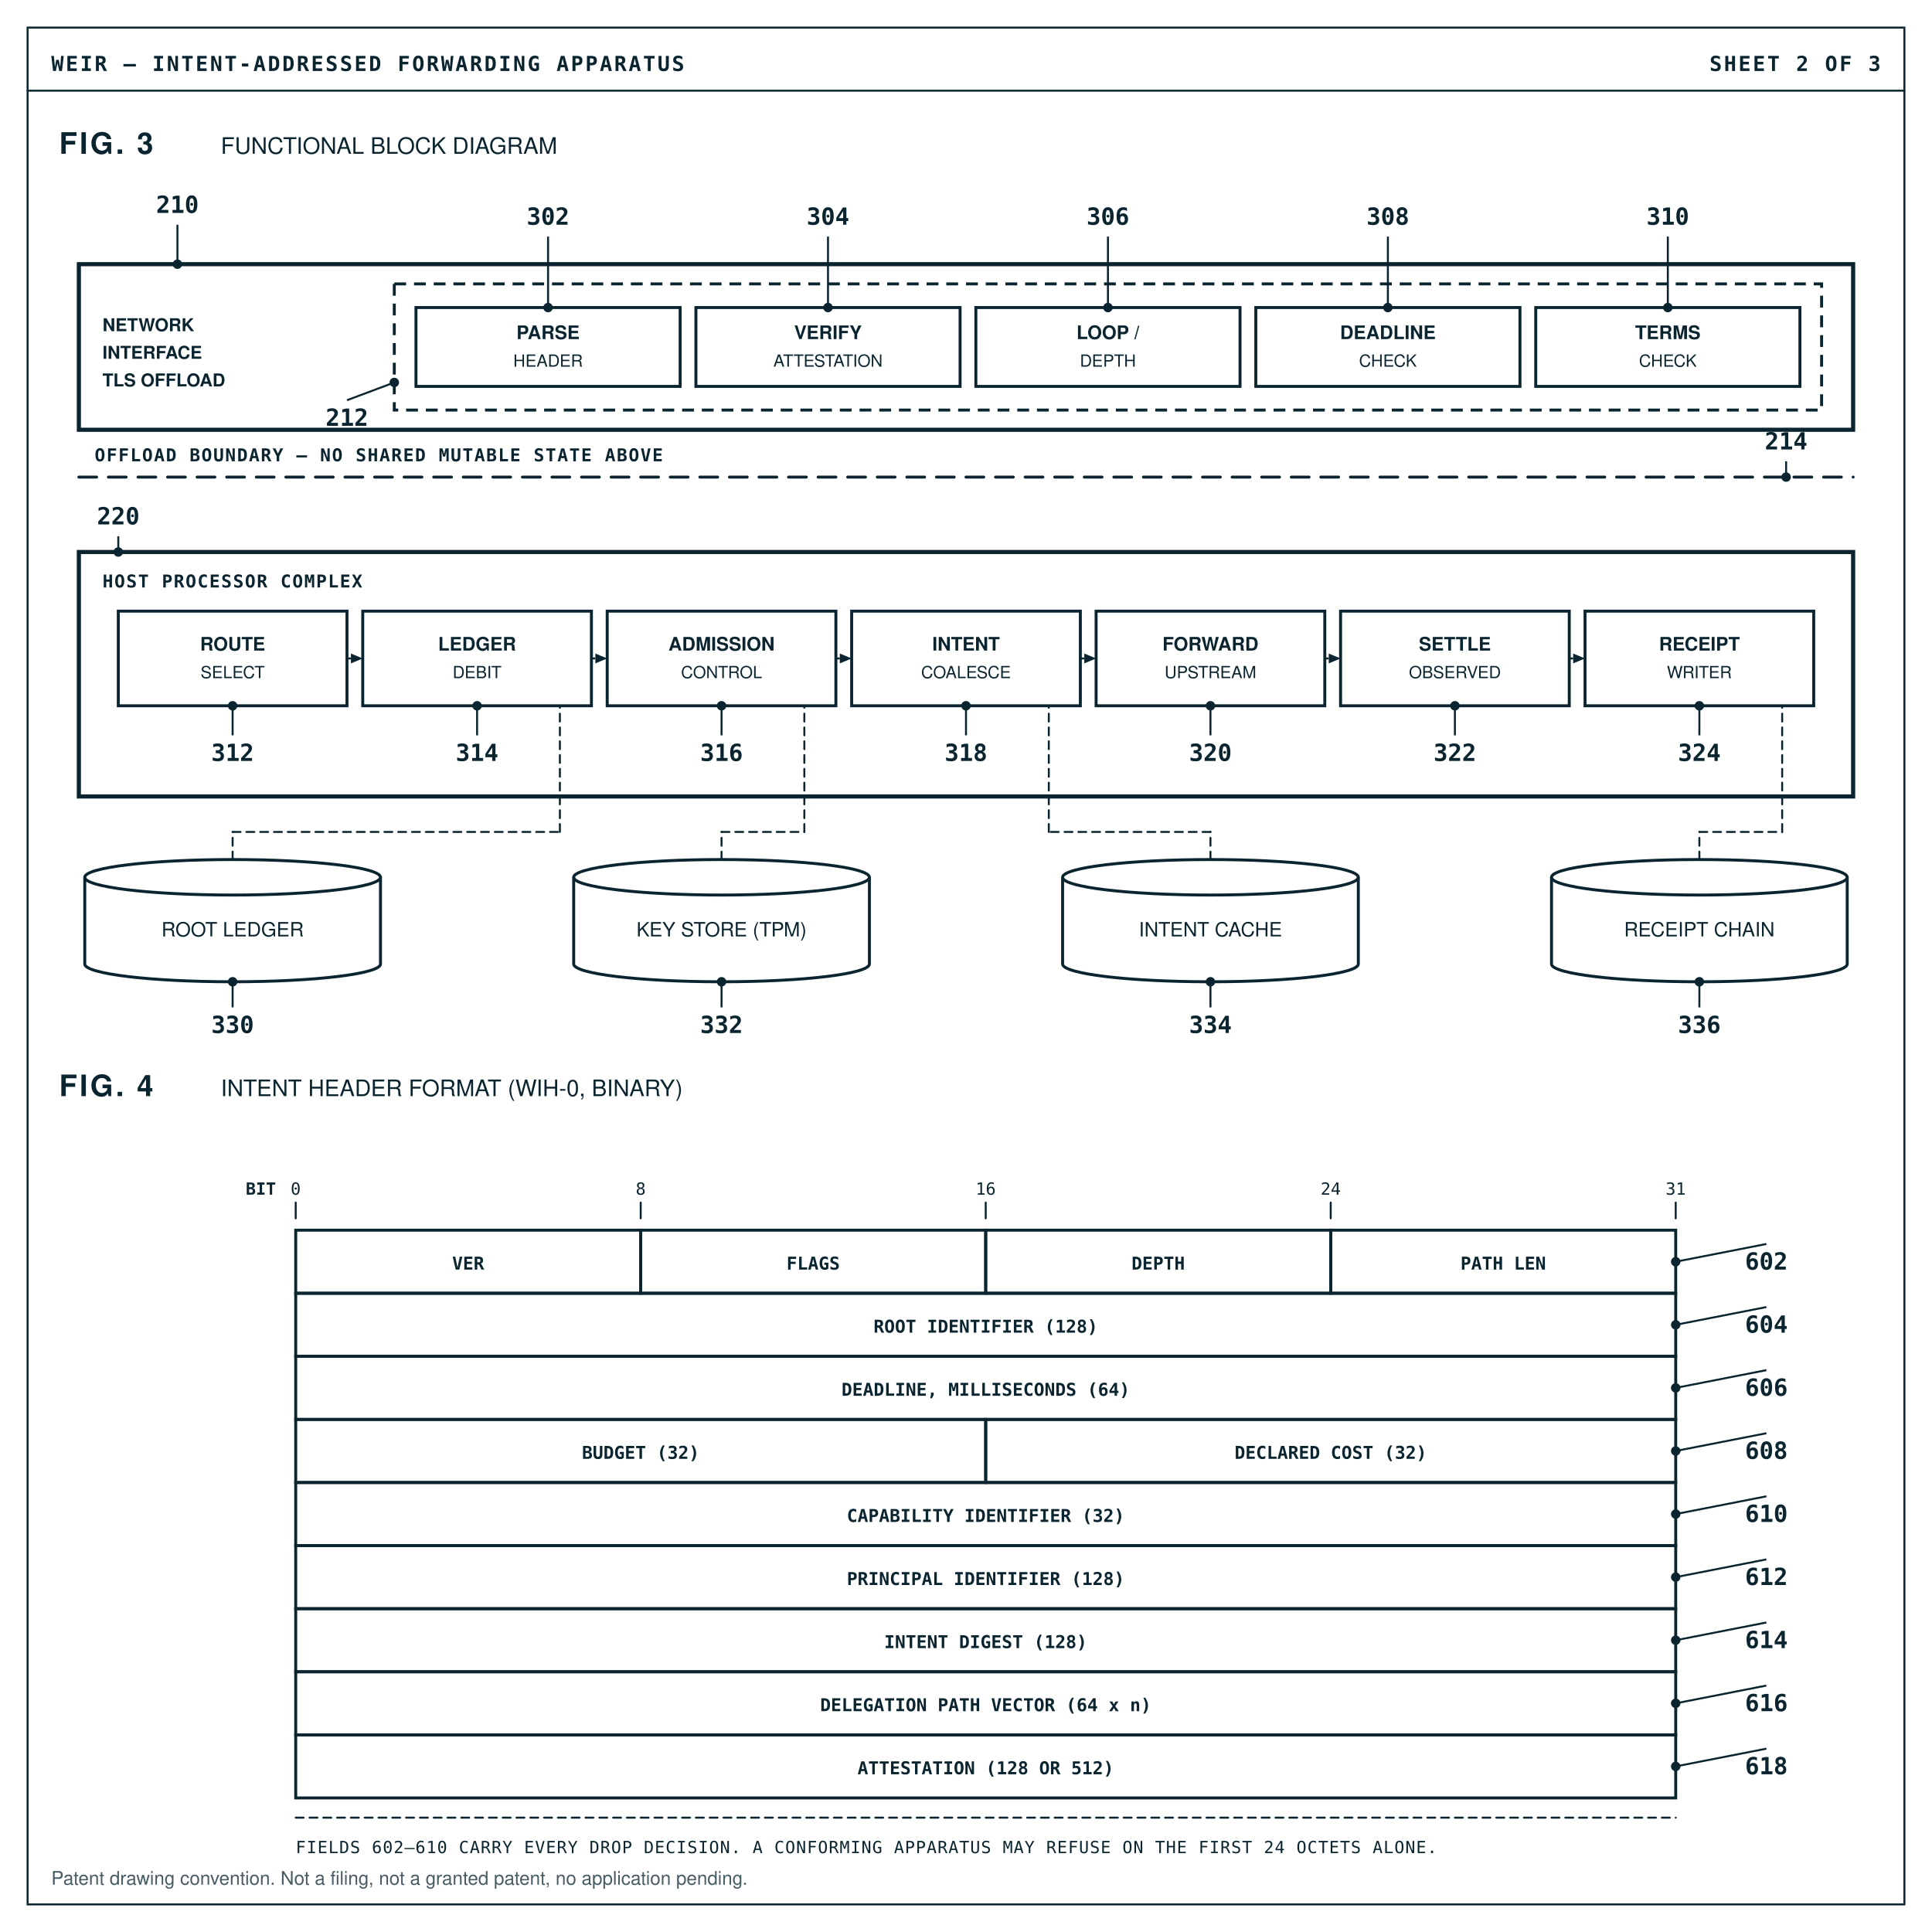
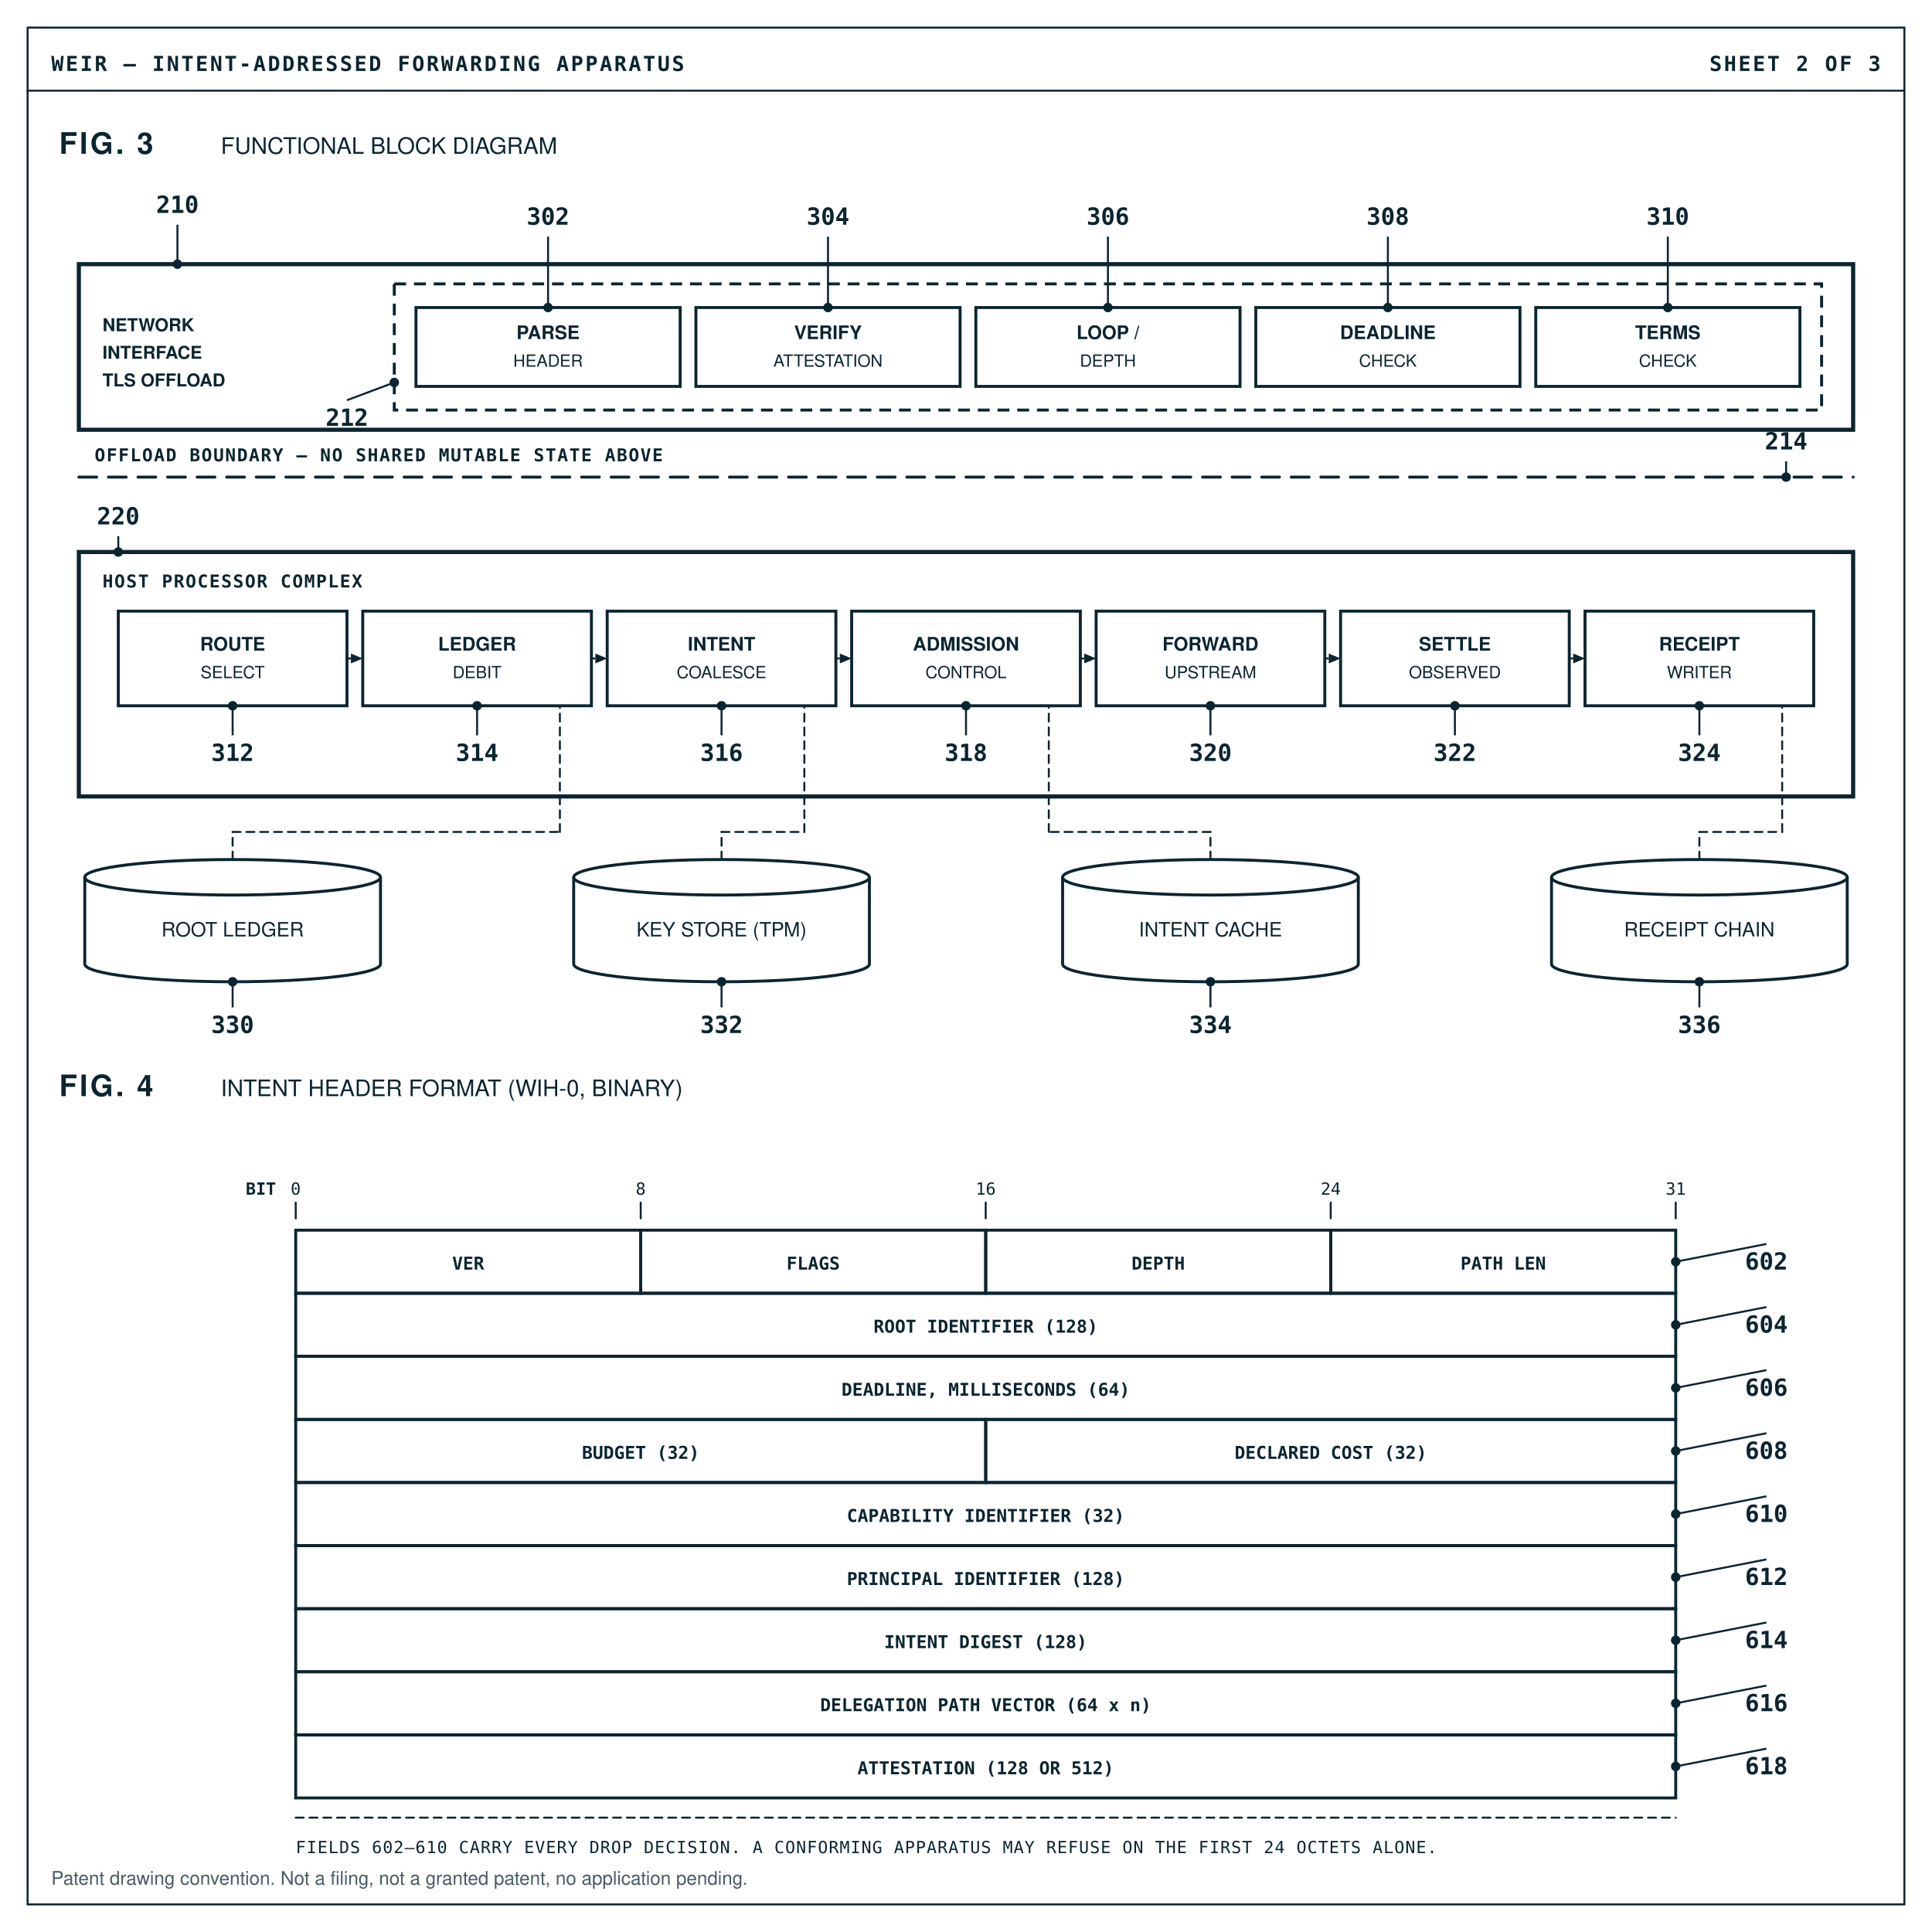
<svg xmlns="http://www.w3.org/2000/svg" viewBox="0 0 980 980" width="980" height="980" role="img">
  <rect x="14" y="14" width="952" height="952" rx="0" fill="none" stroke="#0B2530" stroke-width="1.0" />
  <text x="954" y="36" font-family="ui-monospace, 'SF Mono', SFMono-Regular, Menlo, Consolas, monospace" font-size="10.5" font-weight="700" fill="#0B2530" text-anchor="end" letter-spacing="1">SHEET 2 OF 3</text>
  <text x="26" y="36" font-family="ui-monospace, 'SF Mono', SFMono-Regular, Menlo, Consolas, monospace" font-size="10.5" font-weight="700" fill="#0B2530" text-anchor="start" letter-spacing="1">WEIR  —  INTENT-ADDRESSED FORWARDING APPARATUS</text>
  <line x1="14" y1="46" x2="966" y2="46" stroke="#0B2530" stroke-width="1.0" stroke-linecap="round" />
  <text x="30" y="78" font-family="ui-sans-serif, system-ui, -apple-system, 'Segoe UI', Helvetica, Arial, sans-serif" font-size="15" font-weight="700" fill="#0B2530" text-anchor="start" letter-spacing="1.2">FIG. 3</text>
  <text x="112" y="78" font-family="ui-sans-serif, system-ui, -apple-system, 'Segoe UI', Helvetica, Arial, sans-serif" font-size="11.5" font-weight="500" fill="#0B2530" text-anchor="start">FUNCTIONAL BLOCK DIAGRAM</text>
  <rect x="40" y="134" width="900" height="84" rx="0" fill="none" stroke="#0B2530" stroke-width="2.1" />
  <text x="52" y="168" font-family="ui-sans-serif, system-ui, -apple-system, 'Segoe UI', Helvetica, Arial, sans-serif" font-size="9" font-weight="700" fill="#0B2530" text-anchor="start">NETWORK</text>
  <text x="52" y="182" font-family="ui-sans-serif, system-ui, -apple-system, 'Segoe UI', Helvetica, Arial, sans-serif" font-size="9" font-weight="700" fill="#0B2530" text-anchor="start">INTERFACE</text>
  <text x="52" y="196" font-family="ui-sans-serif, system-ui, -apple-system, 'Segoe UI', Helvetica, Arial, sans-serif" font-size="9" font-weight="700" fill="#0B2530" text-anchor="start">TLS OFFLOAD</text>
  <path d="M 90 114 L 90 134" fill="none" stroke="#0B2530" stroke-width="1.0" />
  <circle cx="90" cy="134" r="2.4" fill="#0B2530" />
  <text x="90" y="108" font-family="ui-monospace, 'SF Mono', SFMono-Regular, Menlo, Consolas, monospace" font-size="12" font-weight="700" fill="#0B2530" text-anchor="middle">210</text>
  <rect x="200" y="144" width="724" height="64" rx="0" fill="none" stroke="#0B2530" stroke-width="1.5" stroke-dasharray="6 4" />
  <path d="M 176 203 L 200 194" fill="none" stroke="#0B2530" stroke-width="1.0" />
  <circle cx="200" cy="194" r="2.4" fill="#0B2530" />
  <text x="176" y="216" font-family="ui-monospace, 'SF Mono', SFMono-Regular, Menlo, Consolas, monospace" font-size="12" font-weight="700" fill="#0B2530" text-anchor="middle">212</text>
  <rect x="211" y="156" width="134" height="40" rx="0" fill="none" stroke="#0B2530" stroke-width="1.5" />
  <text x="278" y="172" font-family="ui-sans-serif, system-ui, -apple-system, 'Segoe UI', Helvetica, Arial, sans-serif" font-size="9.5" font-weight="600" fill="#0B2530" text-anchor="middle">PARSE</text>
  <text x="278" y="186" font-family="ui-sans-serif, system-ui, -apple-system, 'Segoe UI', Helvetica, Arial, sans-serif" font-size="8.5" font-weight="500" fill="#0B2530" text-anchor="middle">HEADER</text>
  <path d="M 278 120 L 278 156" fill="none" stroke="#0B2530" stroke-width="1.0" />
  <circle cx="278" cy="156" r="2.4" fill="#0B2530" />
  <text x="278" y="114" font-family="ui-monospace, 'SF Mono', SFMono-Regular, Menlo, Consolas, monospace" font-size="12" font-weight="700" fill="#0B2530" text-anchor="middle">302</text>
  <rect x="353" y="156" width="134" height="40" rx="0" fill="none" stroke="#0B2530" stroke-width="1.5" />
  <text x="420" y="172" font-family="ui-sans-serif, system-ui, -apple-system, 'Segoe UI', Helvetica, Arial, sans-serif" font-size="9.5" font-weight="600" fill="#0B2530" text-anchor="middle">VERIFY</text>
  <text x="420" y="186" font-family="ui-sans-serif, system-ui, -apple-system, 'Segoe UI', Helvetica, Arial, sans-serif" font-size="8.5" font-weight="500" fill="#0B2530" text-anchor="middle">ATTESTATION</text>
  <path d="M 420 120 L 420 156" fill="none" stroke="#0B2530" stroke-width="1.0" />
  <circle cx="420" cy="156" r="2.4" fill="#0B2530" />
  <text x="420" y="114" font-family="ui-monospace, 'SF Mono', SFMono-Regular, Menlo, Consolas, monospace" font-size="12" font-weight="700" fill="#0B2530" text-anchor="middle">304</text>
  <rect x="495" y="156" width="134" height="40" rx="0" fill="none" stroke="#0B2530" stroke-width="1.5" />
  <text x="562" y="172" font-family="ui-sans-serif, system-ui, -apple-system, 'Segoe UI', Helvetica, Arial, sans-serif" font-size="9.5" font-weight="600" fill="#0B2530" text-anchor="middle">LOOP /</text>
  <text x="562" y="186" font-family="ui-sans-serif, system-ui, -apple-system, 'Segoe UI', Helvetica, Arial, sans-serif" font-size="8.5" font-weight="500" fill="#0B2530" text-anchor="middle">DEPTH</text>
  <path d="M 562 120 L 562 156" fill="none" stroke="#0B2530" stroke-width="1.0" />
  <circle cx="562" cy="156" r="2.4" fill="#0B2530" />
  <text x="562" y="114" font-family="ui-monospace, 'SF Mono', SFMono-Regular, Menlo, Consolas, monospace" font-size="12" font-weight="700" fill="#0B2530" text-anchor="middle">306</text>
  <rect x="637" y="156" width="134" height="40" rx="0" fill="none" stroke="#0B2530" stroke-width="1.5" />
  <text x="704" y="172" font-family="ui-sans-serif, system-ui, -apple-system, 'Segoe UI', Helvetica, Arial, sans-serif" font-size="9.5" font-weight="600" fill="#0B2530" text-anchor="middle">DEADLINE</text>
  <text x="704" y="186" font-family="ui-sans-serif, system-ui, -apple-system, 'Segoe UI', Helvetica, Arial, sans-serif" font-size="8.5" font-weight="500" fill="#0B2530" text-anchor="middle">CHECK</text>
  <path d="M 704 120 L 704 156" fill="none" stroke="#0B2530" stroke-width="1.0" />
  <circle cx="704" cy="156" r="2.4" fill="#0B2530" />
  <text x="704" y="114" font-family="ui-monospace, 'SF Mono', SFMono-Regular, Menlo, Consolas, monospace" font-size="12" font-weight="700" fill="#0B2530" text-anchor="middle">308</text>
  <rect x="779" y="156" width="134" height="40" rx="0" fill="none" stroke="#0B2530" stroke-width="1.5" />
  <text x="846" y="172" font-family="ui-sans-serif, system-ui, -apple-system, 'Segoe UI', Helvetica, Arial, sans-serif" font-size="9.5" font-weight="600" fill="#0B2530" text-anchor="middle">TERMS</text>
  <text x="846" y="186" font-family="ui-sans-serif, system-ui, -apple-system, 'Segoe UI', Helvetica, Arial, sans-serif" font-size="8.5" font-weight="500" fill="#0B2530" text-anchor="middle">CHECK</text>
  <path d="M 846 120 L 846 156" fill="none" stroke="#0B2530" stroke-width="1.0" />
  <circle cx="846" cy="156" r="2.4" fill="#0B2530" />
  <text x="846" y="114" font-family="ui-monospace, 'SF Mono', SFMono-Regular, Menlo, Consolas, monospace" font-size="12" font-weight="700" fill="#0B2530" text-anchor="middle">310</text>
  <line x1="40" y1="242" x2="940" y2="242" stroke="#0B2530" stroke-width="1.5" stroke-linecap="round" stroke-dasharray="9 6" />
  <text x="48" y="234" font-family="ui-monospace, 'SF Mono', SFMono-Regular, Menlo, Consolas, monospace" font-size="9" font-weight="700" fill="#0B2530" text-anchor="start" letter-spacing="0.6">OFFLOAD BOUNDARY — NO SHARED MUTABLE STATE ABOVE</text>
  <path d="M 906 234 L 906 242" fill="none" stroke="#0B2530" stroke-width="1.0" />
  <circle cx="906" cy="242" r="2.4" fill="#0B2530" />
  <text x="906" y="228" font-family="ui-monospace, 'SF Mono', SFMono-Regular, Menlo, Consolas, monospace" font-size="12" font-weight="700" fill="#0B2530" text-anchor="middle">214</text>
  <rect x="40" y="280" width="900" height="124" rx="0" fill="none" stroke="#0B2530" stroke-width="2.1" />
  <text x="52" y="298" font-family="ui-monospace, 'SF Mono', SFMono-Regular, Menlo, Consolas, monospace" font-size="9" font-weight="700" fill="#0B2530" text-anchor="start" letter-spacing="0.6">HOST PROCESSOR COMPLEX</text>
  <path d="M 60 272 L 60 280" fill="none" stroke="#0B2530" stroke-width="1.0" />
  <circle cx="60" cy="280" r="2.4" fill="#0B2530" />
  <text x="60" y="266" font-family="ui-monospace, 'SF Mono', SFMono-Regular, Menlo, Consolas, monospace" font-size="12" font-weight="700" fill="#0B2530" text-anchor="middle">220</text>
  <rect x="60" y="310" width="116" height="48" rx="0" fill="none" stroke="#0B2530" stroke-width="1.5" />
  <text x="118" y="330" font-family="ui-sans-serif, system-ui, -apple-system, 'Segoe UI', Helvetica, Arial, sans-serif" font-size="9.5" font-weight="600" fill="#0B2530" text-anchor="middle">ROUTE</text>
  <text x="118" y="344" font-family="ui-sans-serif, system-ui, -apple-system, 'Segoe UI', Helvetica, Arial, sans-serif" font-size="8.5" font-weight="500" fill="#0B2530" text-anchor="middle">SELECT</text>
  <path d="M 118 373 L 118 358" fill="none" stroke="#0B2530" stroke-width="1.0" />
  <circle cx="118" cy="358" r="2.4" fill="#0B2530" />
  <text x="118" y="386" font-family="ui-monospace, 'SF Mono', SFMono-Regular, Menlo, Consolas, monospace" font-size="12" font-weight="700" fill="#0B2530" text-anchor="middle">312</text>
  <rect x="184" y="310" width="116" height="48" rx="0" fill="none" stroke="#0B2530" stroke-width="1.5" />
  <text x="242" y="330" font-family="ui-sans-serif, system-ui, -apple-system, 'Segoe UI', Helvetica, Arial, sans-serif" font-size="9.5" font-weight="600" fill="#0B2530" text-anchor="middle">LEDGER</text>
  <text x="242" y="344" font-family="ui-sans-serif, system-ui, -apple-system, 'Segoe UI', Helvetica, Arial, sans-serif" font-size="8.5" font-weight="500" fill="#0B2530" text-anchor="middle">DEBIT</text>
  <path d="M 242 373 L 242 358" fill="none" stroke="#0B2530" stroke-width="1.0" />
  <circle cx="242" cy="358" r="2.4" fill="#0B2530" />
  <text x="242" y="386" font-family="ui-monospace, 'SF Mono', SFMono-Regular, Menlo, Consolas, monospace" font-size="12" font-weight="700" fill="#0B2530" text-anchor="middle">314</text>
  <line x1="176" y1="334" x2="178.0" y2="334.0" stroke="#0B2530" stroke-width="1.0" />
  <path d="M 184 334 L 178.0 336.5 L 178.0 331.5 Z" fill="#0B2530" />
  <rect x="308" y="310" width="116" height="48" rx="0" fill="none" stroke="#0B2530" stroke-width="1.5" />
-   <text x="366" y="330" font-family="ui-sans-serif, system-ui, -apple-system, 'Segoe UI', Helvetica, Arial, sans-serif" font-size="9.5" font-weight="600" fill="#0B2530" text-anchor="middle">ADMISSION</text>
-   <text x="366" y="344" font-family="ui-sans-serif, system-ui, -apple-system, 'Segoe UI', Helvetica, Arial, sans-serif" font-size="8.5" font-weight="500" fill="#0B2530" text-anchor="middle">CONTROL</text>
+   <text x="366" y="330" font-family="ui-sans-serif, system-ui, -apple-system, 'Segoe UI', Helvetica, Arial, sans-serif" font-size="9.5" font-weight="600" fill="#0B2530" text-anchor="middle">INTENT</text>
+   <text x="366" y="344" font-family="ui-sans-serif, system-ui, -apple-system, 'Segoe UI', Helvetica, Arial, sans-serif" font-size="8.5" font-weight="500" fill="#0B2530" text-anchor="middle">COALESCE</text>
  <path d="M 366 373 L 366 358" fill="none" stroke="#0B2530" stroke-width="1.0" />
  <circle cx="366" cy="358" r="2.4" fill="#0B2530" />
  <text x="366" y="386" font-family="ui-monospace, 'SF Mono', SFMono-Regular, Menlo, Consolas, monospace" font-size="12" font-weight="700" fill="#0B2530" text-anchor="middle">316</text>
  <line x1="300" y1="334" x2="302.0" y2="334.0" stroke="#0B2530" stroke-width="1.0" />
  <path d="M 308 334 L 302.0 336.5 L 302.0 331.5 Z" fill="#0B2530" />
  <rect x="432" y="310" width="116" height="48" rx="0" fill="none" stroke="#0B2530" stroke-width="1.5" />
-   <text x="490" y="330" font-family="ui-sans-serif, system-ui, -apple-system, 'Segoe UI', Helvetica, Arial, sans-serif" font-size="9.5" font-weight="600" fill="#0B2530" text-anchor="middle">INTENT</text>
-   <text x="490" y="344" font-family="ui-sans-serif, system-ui, -apple-system, 'Segoe UI', Helvetica, Arial, sans-serif" font-size="8.5" font-weight="500" fill="#0B2530" text-anchor="middle">COALESCE</text>
+   <text x="490" y="330" font-family="ui-sans-serif, system-ui, -apple-system, 'Segoe UI', Helvetica, Arial, sans-serif" font-size="9.5" font-weight="600" fill="#0B2530" text-anchor="middle">ADMISSION</text>
+   <text x="490" y="344" font-family="ui-sans-serif, system-ui, -apple-system, 'Segoe UI', Helvetica, Arial, sans-serif" font-size="8.5" font-weight="500" fill="#0B2530" text-anchor="middle">CONTROL</text>
  <path d="M 490 373 L 490 358" fill="none" stroke="#0B2530" stroke-width="1.0" />
  <circle cx="490" cy="358" r="2.4" fill="#0B2530" />
  <text x="490" y="386" font-family="ui-monospace, 'SF Mono', SFMono-Regular, Menlo, Consolas, monospace" font-size="12" font-weight="700" fill="#0B2530" text-anchor="middle">318</text>
  <line x1="424" y1="334" x2="426.0" y2="334.0" stroke="#0B2530" stroke-width="1.0" />
  <path d="M 432 334 L 426.0 336.5 L 426.0 331.5 Z" fill="#0B2530" />
  <rect x="556" y="310" width="116" height="48" rx="0" fill="none" stroke="#0B2530" stroke-width="1.5" />
  <text x="614" y="330" font-family="ui-sans-serif, system-ui, -apple-system, 'Segoe UI', Helvetica, Arial, sans-serif" font-size="9.5" font-weight="600" fill="#0B2530" text-anchor="middle">FORWARD</text>
  <text x="614" y="344" font-family="ui-sans-serif, system-ui, -apple-system, 'Segoe UI', Helvetica, Arial, sans-serif" font-size="8.5" font-weight="500" fill="#0B2530" text-anchor="middle">UPSTREAM</text>
  <path d="M 614 373 L 614 358" fill="none" stroke="#0B2530" stroke-width="1.0" />
  <circle cx="614" cy="358" r="2.4" fill="#0B2530" />
  <text x="614" y="386" font-family="ui-monospace, 'SF Mono', SFMono-Regular, Menlo, Consolas, monospace" font-size="12" font-weight="700" fill="#0B2530" text-anchor="middle">320</text>
  <line x1="548" y1="334" x2="550.0" y2="334.0" stroke="#0B2530" stroke-width="1.0" />
  <path d="M 556 334 L 550.0 336.5 L 550.0 331.5 Z" fill="#0B2530" />
  <rect x="680" y="310" width="116" height="48" rx="0" fill="none" stroke="#0B2530" stroke-width="1.5" />
  <text x="738" y="330" font-family="ui-sans-serif, system-ui, -apple-system, 'Segoe UI', Helvetica, Arial, sans-serif" font-size="9.5" font-weight="600" fill="#0B2530" text-anchor="middle">SETTLE</text>
  <text x="738" y="344" font-family="ui-sans-serif, system-ui, -apple-system, 'Segoe UI', Helvetica, Arial, sans-serif" font-size="8.5" font-weight="500" fill="#0B2530" text-anchor="middle">OBSERVED</text>
  <path d="M 738 373 L 738 358" fill="none" stroke="#0B2530" stroke-width="1.0" />
  <circle cx="738" cy="358" r="2.4" fill="#0B2530" />
  <text x="738" y="386" font-family="ui-monospace, 'SF Mono', SFMono-Regular, Menlo, Consolas, monospace" font-size="12" font-weight="700" fill="#0B2530" text-anchor="middle">322</text>
  <line x1="672" y1="334" x2="674.0" y2="334.0" stroke="#0B2530" stroke-width="1.0" />
  <path d="M 680 334 L 674.0 336.5 L 674.0 331.5 Z" fill="#0B2530" />
  <rect x="804" y="310" width="116" height="48" rx="0" fill="none" stroke="#0B2530" stroke-width="1.5" />
  <text x="862" y="330" font-family="ui-sans-serif, system-ui, -apple-system, 'Segoe UI', Helvetica, Arial, sans-serif" font-size="9.5" font-weight="600" fill="#0B2530" text-anchor="middle">RECEIPT</text>
  <text x="862" y="344" font-family="ui-sans-serif, system-ui, -apple-system, 'Segoe UI', Helvetica, Arial, sans-serif" font-size="8.5" font-weight="500" fill="#0B2530" text-anchor="middle">WRITER</text>
  <path d="M 862 373 L 862 358" fill="none" stroke="#0B2530" stroke-width="1.0" />
  <circle cx="862" cy="358" r="2.4" fill="#0B2530" />
  <text x="862" y="386" font-family="ui-monospace, 'SF Mono', SFMono-Regular, Menlo, Consolas, monospace" font-size="12" font-weight="700" fill="#0B2530" text-anchor="middle">324</text>
  <line x1="796" y1="334" x2="798.0" y2="334.0" stroke="#0B2530" stroke-width="1.0" />
  <path d="M 804 334 L 798.0 336.5 L 798.0 331.5 Z" fill="#0B2530" />
  <path d="M 43 445 a 75.0 9 0 0 1 150 0 v 44 a 75.0 9 0 0 1 -150 0 Z" fill="none" stroke="#0B2530" stroke-width="1.5" />
  <path d="M 43 445 a 75.0 9 0 0 0 150 0" fill="none" stroke="#0B2530" stroke-width="1.5" />
  <text x="118.0" y="475.0" font-family="ui-sans-serif, system-ui, -apple-system, 'Segoe UI', Helvetica, Arial, sans-serif" font-size="10" font-weight="500" fill="#0B2530" text-anchor="middle">ROOT LEDGER</text>
  <path d="M 118 511 L 118 498" fill="none" stroke="#0B2530" stroke-width="1.0" />
  <circle cx="118" cy="498" r="2.4" fill="#0B2530" />
  <text x="118" y="524" font-family="ui-monospace, 'SF Mono', SFMono-Regular, Menlo, Consolas, monospace" font-size="12" font-weight="700" fill="#0B2530" text-anchor="middle">330</text>
  <path d="M 291 445 a 75.0 9 0 0 1 150 0 v 44 a 75.0 9 0 0 1 -150 0 Z" fill="none" stroke="#0B2530" stroke-width="1.5" />
  <path d="M 291 445 a 75.0 9 0 0 0 150 0" fill="none" stroke="#0B2530" stroke-width="1.5" />
  <text x="366.0" y="475.0" font-family="ui-sans-serif, system-ui, -apple-system, 'Segoe UI', Helvetica, Arial, sans-serif" font-size="10" font-weight="500" fill="#0B2530" text-anchor="middle">KEY STORE (TPM)</text>
  <path d="M 366 511 L 366 498" fill="none" stroke="#0B2530" stroke-width="1.0" />
  <circle cx="366" cy="498" r="2.4" fill="#0B2530" />
  <text x="366" y="524" font-family="ui-monospace, 'SF Mono', SFMono-Regular, Menlo, Consolas, monospace" font-size="12" font-weight="700" fill="#0B2530" text-anchor="middle">332</text>
  <path d="M 539 445 a 75.0 9 0 0 1 150 0 v 44 a 75.0 9 0 0 1 -150 0 Z" fill="none" stroke="#0B2530" stroke-width="1.5" />
  <path d="M 539 445 a 75.0 9 0 0 0 150 0" fill="none" stroke="#0B2530" stroke-width="1.5" />
  <text x="614.0" y="475.0" font-family="ui-sans-serif, system-ui, -apple-system, 'Segoe UI', Helvetica, Arial, sans-serif" font-size="10" font-weight="500" fill="#0B2530" text-anchor="middle">INTENT CACHE</text>
  <path d="M 614 511 L 614 498" fill="none" stroke="#0B2530" stroke-width="1.0" />
  <circle cx="614" cy="498" r="2.4" fill="#0B2530" />
  <text x="614" y="524" font-family="ui-monospace, 'SF Mono', SFMono-Regular, Menlo, Consolas, monospace" font-size="12" font-weight="700" fill="#0B2530" text-anchor="middle">334</text>
  <path d="M 787 445 a 75.0 9 0 0 1 150 0 v 44 a 75.0 9 0 0 1 -150 0 Z" fill="none" stroke="#0B2530" stroke-width="1.5" />
  <path d="M 787 445 a 75.0 9 0 0 0 150 0" fill="none" stroke="#0B2530" stroke-width="1.5" />
  <text x="862.0" y="475.0" font-family="ui-sans-serif, system-ui, -apple-system, 'Segoe UI', Helvetica, Arial, sans-serif" font-size="10" font-weight="500" fill="#0B2530" text-anchor="middle">RECEIPT CHAIN</text>
  <path d="M 862 511 L 862 498" fill="none" stroke="#0B2530" stroke-width="1.0" />
  <circle cx="862" cy="498" r="2.4" fill="#0B2530" />
  <text x="862" y="524" font-family="ui-monospace, 'SF Mono', SFMono-Regular, Menlo, Consolas, monospace" font-size="12" font-weight="700" fill="#0B2530" text-anchor="middle">336</text>
  <line x1="118" y1="436" x2="118" y2="422" stroke="#0B2530" stroke-width="1.0" stroke-linecap="round" stroke-dasharray="4 3" />
  <line x1="118" y1="422" x2="284" y2="422" stroke="#0B2530" stroke-width="1.0" stroke-linecap="round" stroke-dasharray="4 3" />
  <line x1="284" y1="422" x2="284" y2="358" stroke="#0B2530" stroke-width="1.0" stroke-linecap="round" stroke-dasharray="4 3" />
  <line x1="366" y1="436" x2="366" y2="422" stroke="#0B2530" stroke-width="1.0" stroke-linecap="round" stroke-dasharray="4 3" />
  <line x1="366" y1="422" x2="408" y2="422" stroke="#0B2530" stroke-width="1.0" stroke-linecap="round" stroke-dasharray="4 3" />
  <line x1="408" y1="422" x2="408" y2="358" stroke="#0B2530" stroke-width="1.0" stroke-linecap="round" stroke-dasharray="4 3" />
  <line x1="614" y1="436" x2="614" y2="422" stroke="#0B2530" stroke-width="1.0" stroke-linecap="round" stroke-dasharray="4 3" />
  <line x1="614" y1="422" x2="532" y2="422" stroke="#0B2530" stroke-width="1.0" stroke-linecap="round" stroke-dasharray="4 3" />
  <line x1="532" y1="422" x2="532" y2="358" stroke="#0B2530" stroke-width="1.0" stroke-linecap="round" stroke-dasharray="4 3" />
  <line x1="862" y1="436" x2="862" y2="422" stroke="#0B2530" stroke-width="1.0" stroke-linecap="round" stroke-dasharray="4 3" />
  <line x1="862" y1="422" x2="904" y2="422" stroke="#0B2530" stroke-width="1.0" stroke-linecap="round" stroke-dasharray="4 3" />
  <line x1="904" y1="422" x2="904" y2="358" stroke="#0B2530" stroke-width="1.0" stroke-linecap="round" stroke-dasharray="4 3" />
  <text x="30" y="556" font-family="ui-sans-serif, system-ui, -apple-system, 'Segoe UI', Helvetica, Arial, sans-serif" font-size="15" font-weight="700" fill="#0B2530" text-anchor="start" letter-spacing="1.2">FIG. 4</text>
  <text x="112" y="556" font-family="ui-sans-serif, system-ui, -apple-system, 'Segoe UI', Helvetica, Arial, sans-serif" font-size="11.5" font-weight="500" fill="#0B2530" text-anchor="start">INTENT HEADER FORMAT (WIH-0, BINARY)</text>
  <line x1="150.0" y1="610" x2="150.0" y2="618" stroke="#0B2530" stroke-width="1.0" stroke-linecap="round" />
  <text x="150.0" y="606" font-family="ui-monospace, 'SF Mono', SFMono-Regular, Menlo, Consolas, monospace" font-size="8.5" font-weight="500" fill="#0B2530" text-anchor="middle">0</text>
  <line x1="325.0" y1="610" x2="325.0" y2="618" stroke="#0B2530" stroke-width="1.0" stroke-linecap="round" />
  <text x="325.0" y="606" font-family="ui-monospace, 'SF Mono', SFMono-Regular, Menlo, Consolas, monospace" font-size="8.5" font-weight="500" fill="#0B2530" text-anchor="middle">8</text>
  <line x1="500.0" y1="610" x2="500.0" y2="618" stroke="#0B2530" stroke-width="1.0" stroke-linecap="round" />
  <text x="500.0" y="606" font-family="ui-monospace, 'SF Mono', SFMono-Regular, Menlo, Consolas, monospace" font-size="8.5" font-weight="500" fill="#0B2530" text-anchor="middle">16</text>
  <line x1="675.0" y1="610" x2="675.0" y2="618" stroke="#0B2530" stroke-width="1.0" stroke-linecap="round" />
  <text x="675.0" y="606" font-family="ui-monospace, 'SF Mono', SFMono-Regular, Menlo, Consolas, monospace" font-size="8.5" font-weight="500" fill="#0B2530" text-anchor="middle">24</text>
  <line x1="850.0" y1="610" x2="850.0" y2="618" stroke="#0B2530" stroke-width="1.0" stroke-linecap="round" />
  <text x="850.0" y="606" font-family="ui-monospace, 'SF Mono', SFMono-Regular, Menlo, Consolas, monospace" font-size="8.5" font-weight="500" fill="#0B2530" text-anchor="middle">31</text>
  <text x="140" y="606" font-family="ui-monospace, 'SF Mono', SFMono-Regular, Menlo, Consolas, monospace" font-size="8.5" font-weight="700" fill="#0B2530" text-anchor="end">BIT</text>
  <rect x="150" y="624" width="175.0" height="32" rx="0" fill="none" stroke="#0B2530" stroke-width="1.5" />
  <text x="237.5" y="644.0" font-family="ui-monospace, 'SF Mono', SFMono-Regular, Menlo, Consolas, monospace" font-size="9" font-weight="600" fill="#0B2530" text-anchor="middle">VER</text>
  <rect x="325.0" y="624" width="175.0" height="32" rx="0" fill="none" stroke="#0B2530" stroke-width="1.5" />
  <text x="412.5" y="644.0" font-family="ui-monospace, 'SF Mono', SFMono-Regular, Menlo, Consolas, monospace" font-size="9" font-weight="600" fill="#0B2530" text-anchor="middle">FLAGS</text>
  <rect x="500.0" y="624" width="175.0" height="32" rx="0" fill="none" stroke="#0B2530" stroke-width="1.5" />
  <text x="587.5" y="644.0" font-family="ui-monospace, 'SF Mono', SFMono-Regular, Menlo, Consolas, monospace" font-size="9" font-weight="600" fill="#0B2530" text-anchor="middle">DEPTH</text>
  <rect x="675.0" y="624" width="175.0" height="32" rx="0" fill="none" stroke="#0B2530" stroke-width="1.5" />
  <text x="762.5" y="644.0" font-family="ui-monospace, 'SF Mono', SFMono-Regular, Menlo, Consolas, monospace" font-size="9" font-weight="600" fill="#0B2530" text-anchor="middle">PATH LEN</text>
  <path d="M 896 631.0 L 850 640.0" fill="none" stroke="#0B2530" stroke-width="1.0" />
  <circle cx="850" cy="640.0" r="2.4" fill="#0B2530" />
  <text x="896" y="644.0" font-family="ui-monospace, 'SF Mono', SFMono-Regular, Menlo, Consolas, monospace" font-size="12" font-weight="700" fill="#0B2530" text-anchor="middle">602</text>
  <rect x="150" y="656" width="700.0" height="32" rx="0" fill="none" stroke="#0B2530" stroke-width="1.5" />
  <text x="500.0" y="676.0" font-family="ui-monospace, 'SF Mono', SFMono-Regular, Menlo, Consolas, monospace" font-size="9" font-weight="600" fill="#0B2530" text-anchor="middle">ROOT IDENTIFIER  (128)</text>
  <path d="M 896 663.0 L 850 672.0" fill="none" stroke="#0B2530" stroke-width="1.0" />
  <circle cx="850" cy="672.0" r="2.4" fill="#0B2530" />
  <text x="896" y="676.0" font-family="ui-monospace, 'SF Mono', SFMono-Regular, Menlo, Consolas, monospace" font-size="12" font-weight="700" fill="#0B2530" text-anchor="middle">604</text>
  <rect x="150" y="688" width="700.0" height="32" rx="0" fill="none" stroke="#0B2530" stroke-width="1.5" />
  <text x="500.0" y="708.0" font-family="ui-monospace, 'SF Mono', SFMono-Regular, Menlo, Consolas, monospace" font-size="9" font-weight="600" fill="#0B2530" text-anchor="middle">DEADLINE, MILLISECONDS  (64)</text>
  <path d="M 896 695.0 L 850 704.0" fill="none" stroke="#0B2530" stroke-width="1.0" />
  <circle cx="850" cy="704.0" r="2.4" fill="#0B2530" />
  <text x="896" y="708.0" font-family="ui-monospace, 'SF Mono', SFMono-Regular, Menlo, Consolas, monospace" font-size="12" font-weight="700" fill="#0B2530" text-anchor="middle">606</text>
  <rect x="150" y="720" width="350.0" height="32" rx="0" fill="none" stroke="#0B2530" stroke-width="1.5" />
  <text x="325.0" y="740.0" font-family="ui-monospace, 'SF Mono', SFMono-Regular, Menlo, Consolas, monospace" font-size="9" font-weight="600" fill="#0B2530" text-anchor="middle">BUDGET  (32)</text>
  <rect x="500.0" y="720" width="350.0" height="32" rx="0" fill="none" stroke="#0B2530" stroke-width="1.5" />
  <text x="675.0" y="740.0" font-family="ui-monospace, 'SF Mono', SFMono-Regular, Menlo, Consolas, monospace" font-size="9" font-weight="600" fill="#0B2530" text-anchor="middle">DECLARED COST  (32)</text>
  <path d="M 896 727.0 L 850 736.0" fill="none" stroke="#0B2530" stroke-width="1.0" />
  <circle cx="850" cy="736.0" r="2.4" fill="#0B2530" />
  <text x="896" y="740.0" font-family="ui-monospace, 'SF Mono', SFMono-Regular, Menlo, Consolas, monospace" font-size="12" font-weight="700" fill="#0B2530" text-anchor="middle">608</text>
  <rect x="150" y="752" width="700.0" height="32" rx="0" fill="none" stroke="#0B2530" stroke-width="1.5" />
  <text x="500.0" y="772.0" font-family="ui-monospace, 'SF Mono', SFMono-Regular, Menlo, Consolas, monospace" font-size="9" font-weight="600" fill="#0B2530" text-anchor="middle">CAPABILITY IDENTIFIER  (32)</text>
  <path d="M 896 759.0 L 850 768.0" fill="none" stroke="#0B2530" stroke-width="1.0" />
  <circle cx="850" cy="768.0" r="2.4" fill="#0B2530" />
  <text x="896" y="772.0" font-family="ui-monospace, 'SF Mono', SFMono-Regular, Menlo, Consolas, monospace" font-size="12" font-weight="700" fill="#0B2530" text-anchor="middle">610</text>
  <rect x="150" y="784" width="700.0" height="32" rx="0" fill="none" stroke="#0B2530" stroke-width="1.5" />
  <text x="500.0" y="804.0" font-family="ui-monospace, 'SF Mono', SFMono-Regular, Menlo, Consolas, monospace" font-size="9" font-weight="600" fill="#0B2530" text-anchor="middle">PRINCIPAL IDENTIFIER  (128)</text>
  <path d="M 896 791.0 L 850 800.0" fill="none" stroke="#0B2530" stroke-width="1.0" />
  <circle cx="850" cy="800.0" r="2.4" fill="#0B2530" />
  <text x="896" y="804.0" font-family="ui-monospace, 'SF Mono', SFMono-Regular, Menlo, Consolas, monospace" font-size="12" font-weight="700" fill="#0B2530" text-anchor="middle">612</text>
  <rect x="150" y="816" width="700.0" height="32" rx="0" fill="none" stroke="#0B2530" stroke-width="1.5" />
  <text x="500.0" y="836.0" font-family="ui-monospace, 'SF Mono', SFMono-Regular, Menlo, Consolas, monospace" font-size="9" font-weight="600" fill="#0B2530" text-anchor="middle">INTENT DIGEST  (128)</text>
  <path d="M 896 823.0 L 850 832.0" fill="none" stroke="#0B2530" stroke-width="1.0" />
  <circle cx="850" cy="832.0" r="2.4" fill="#0B2530" />
  <text x="896" y="836.0" font-family="ui-monospace, 'SF Mono', SFMono-Regular, Menlo, Consolas, monospace" font-size="12" font-weight="700" fill="#0B2530" text-anchor="middle">614</text>
  <rect x="150" y="848" width="700.0" height="32" rx="0" fill="none" stroke="#0B2530" stroke-width="1.5" />
  <text x="500.0" y="868.0" font-family="ui-monospace, 'SF Mono', SFMono-Regular, Menlo, Consolas, monospace" font-size="9" font-weight="600" fill="#0B2530" text-anchor="middle">DELEGATION PATH VECTOR  (64 x n)</text>
  <path d="M 896 855.0 L 850 864.0" fill="none" stroke="#0B2530" stroke-width="1.0" />
  <circle cx="850" cy="864.0" r="2.4" fill="#0B2530" />
  <text x="896" y="868.0" font-family="ui-monospace, 'SF Mono', SFMono-Regular, Menlo, Consolas, monospace" font-size="12" font-weight="700" fill="#0B2530" text-anchor="middle">616</text>
  <rect x="150" y="880" width="700.0" height="32" rx="0" fill="none" stroke="#0B2530" stroke-width="1.5" />
  <text x="500.0" y="900.0" font-family="ui-monospace, 'SF Mono', SFMono-Regular, Menlo, Consolas, monospace" font-size="9" font-weight="600" fill="#0B2530" text-anchor="middle">ATTESTATION  (128 OR 512)</text>
  <path d="M 896 887.0 L 850 896.0" fill="none" stroke="#0B2530" stroke-width="1.0" />
  <circle cx="850" cy="896.0" r="2.4" fill="#0B2530" />
  <text x="896" y="900.0" font-family="ui-monospace, 'SF Mono', SFMono-Regular, Menlo, Consolas, monospace" font-size="12" font-weight="700" fill="#0B2530" text-anchor="middle">618</text>
  <line x1="150" y1="922" x2="850" y2="922" stroke="#0B2530" stroke-width="1.0" stroke-linecap="round" stroke-dasharray="4 3" />
  <text x="150" y="940" font-family="ui-monospace, 'SF Mono', SFMono-Regular, Menlo, Consolas, monospace" font-size="8.5" font-weight="500" fill="#0B2530" text-anchor="start" letter-spacing="0.4">FIELDS 602–610 CARRY EVERY DROP DECISION. A CONFORMING APPARATUS MAY REFUSE ON THE FIRST 24 OCTETS ALONE.</text>
  <text x="26" y="956" font-family="ui-sans-serif, system-ui, -apple-system, 'Segoe UI', Helvetica, Arial, sans-serif" font-size="9.5" font-weight="500" fill="#0B2530" text-anchor="start" opacity="0.75">Patent drawing convention. Not a filing, not a granted patent, no application pending.</text>
</svg>
